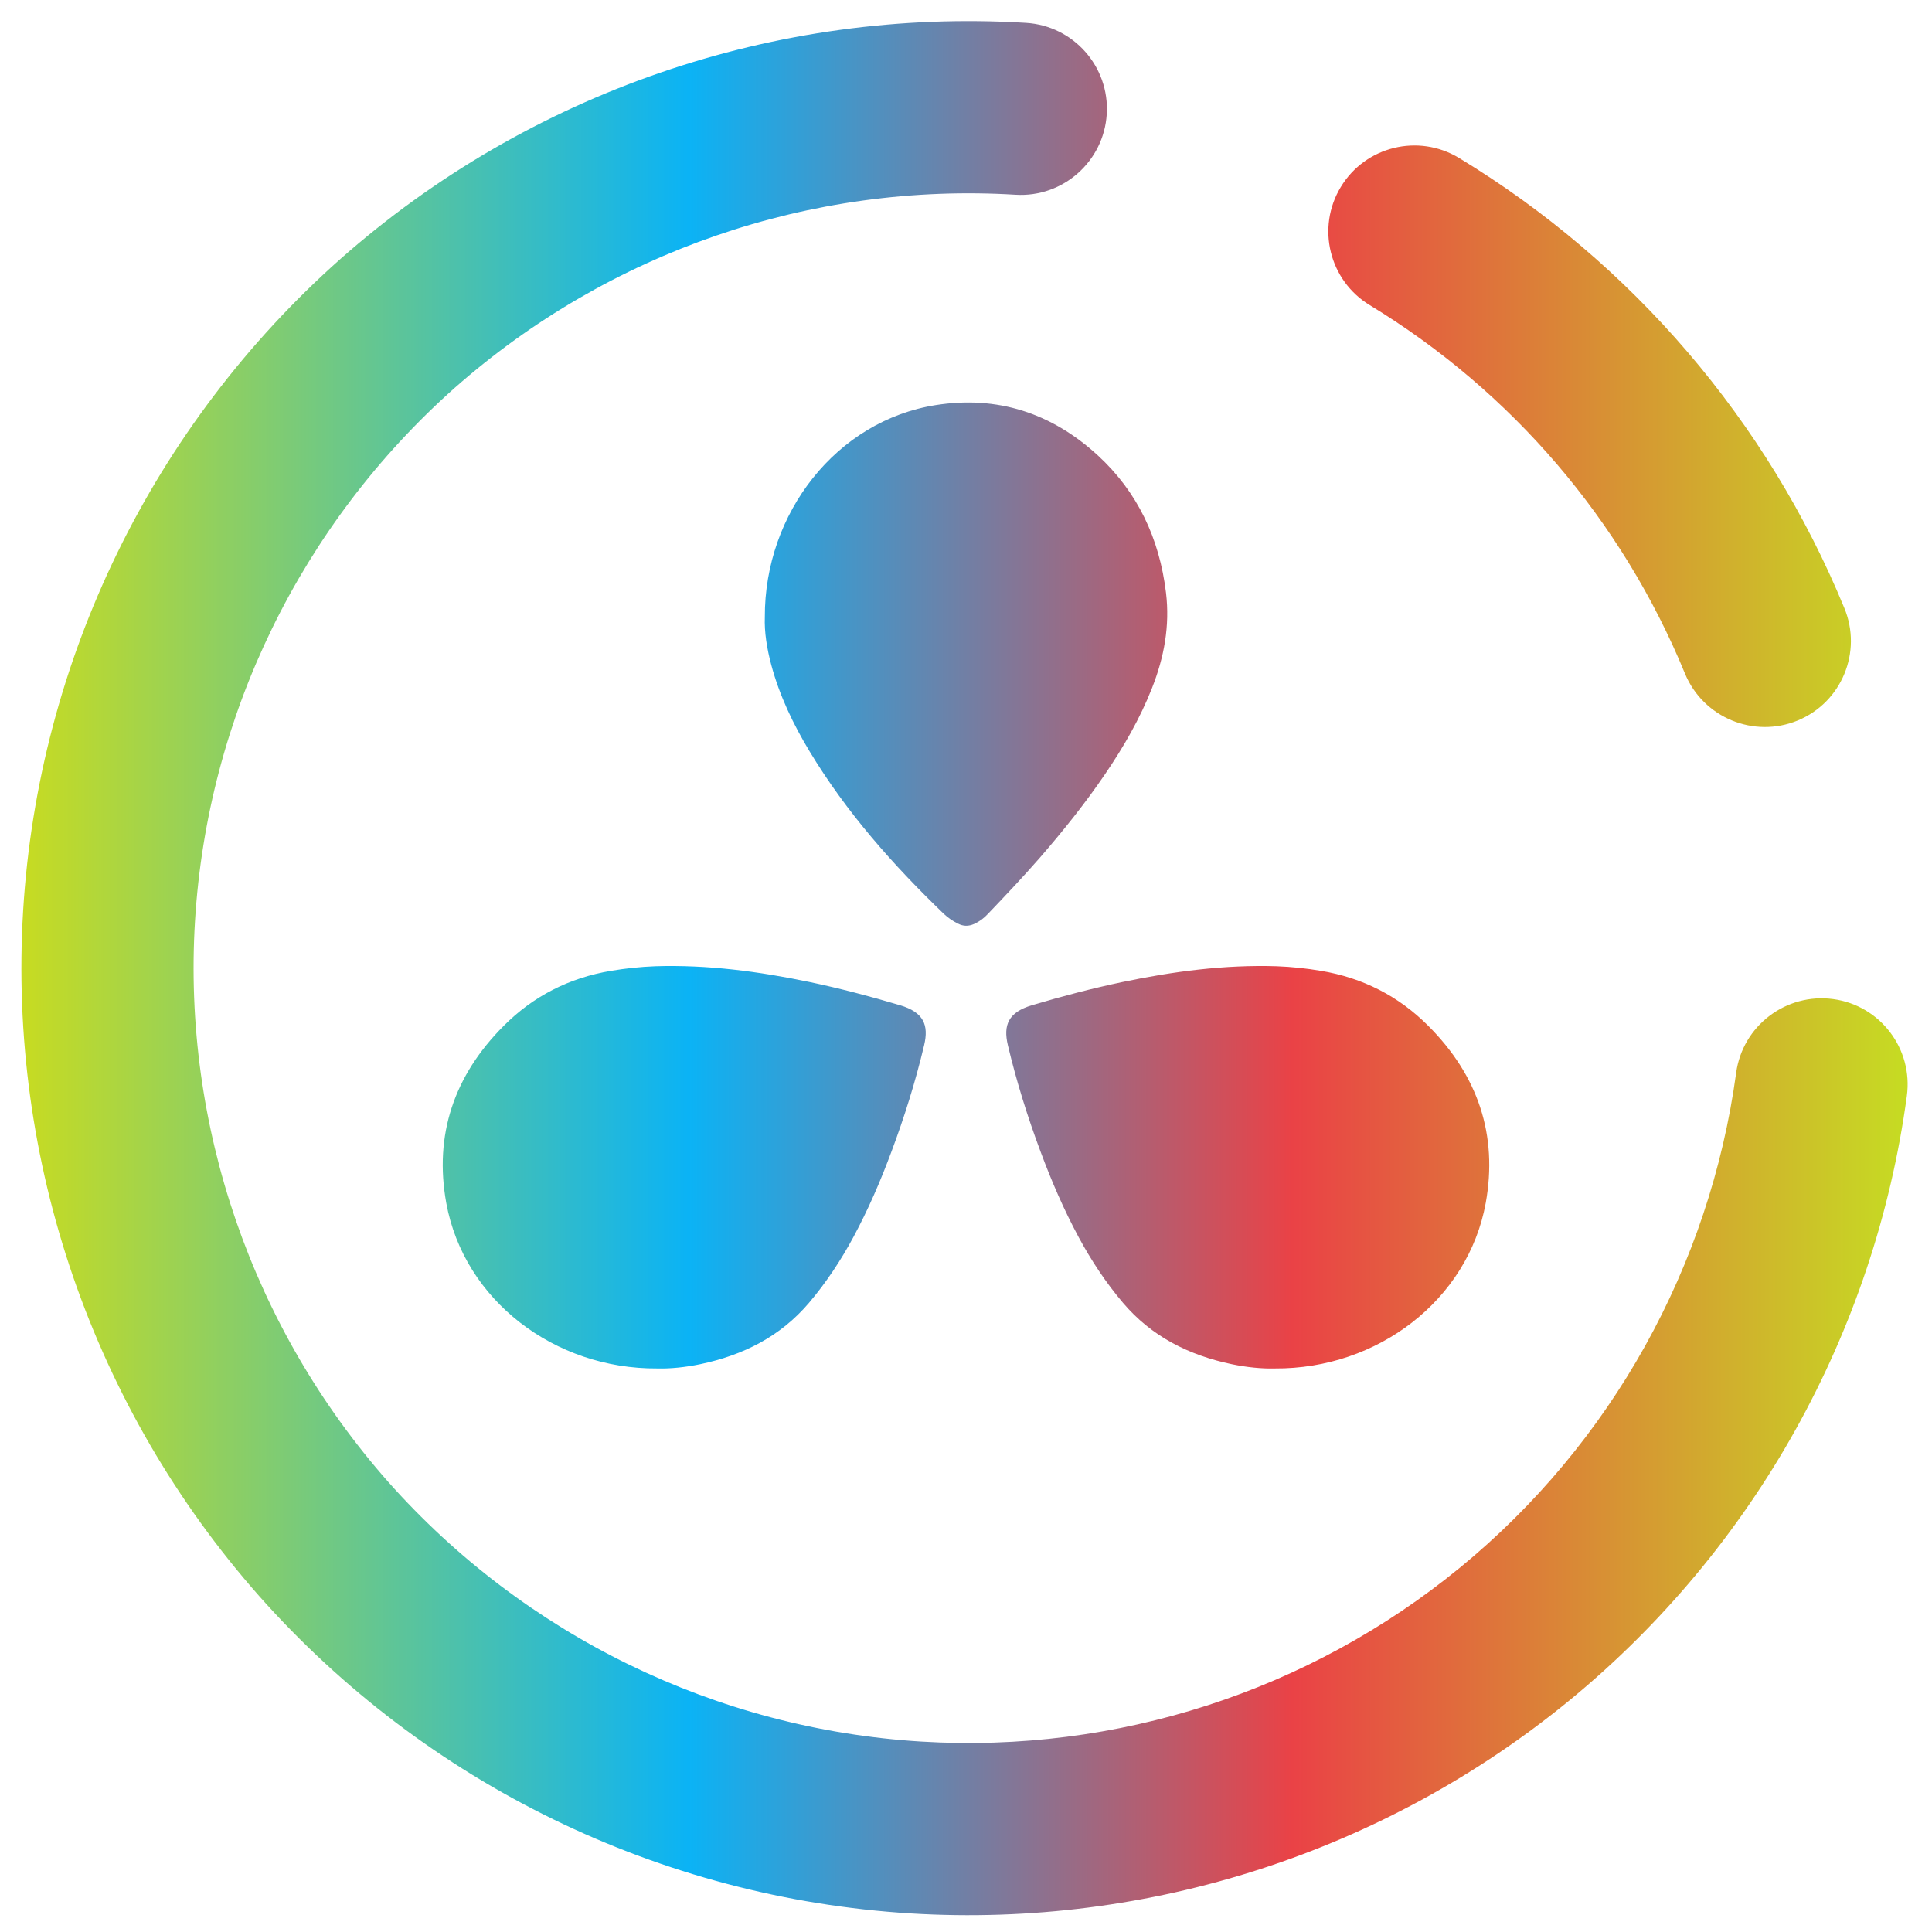
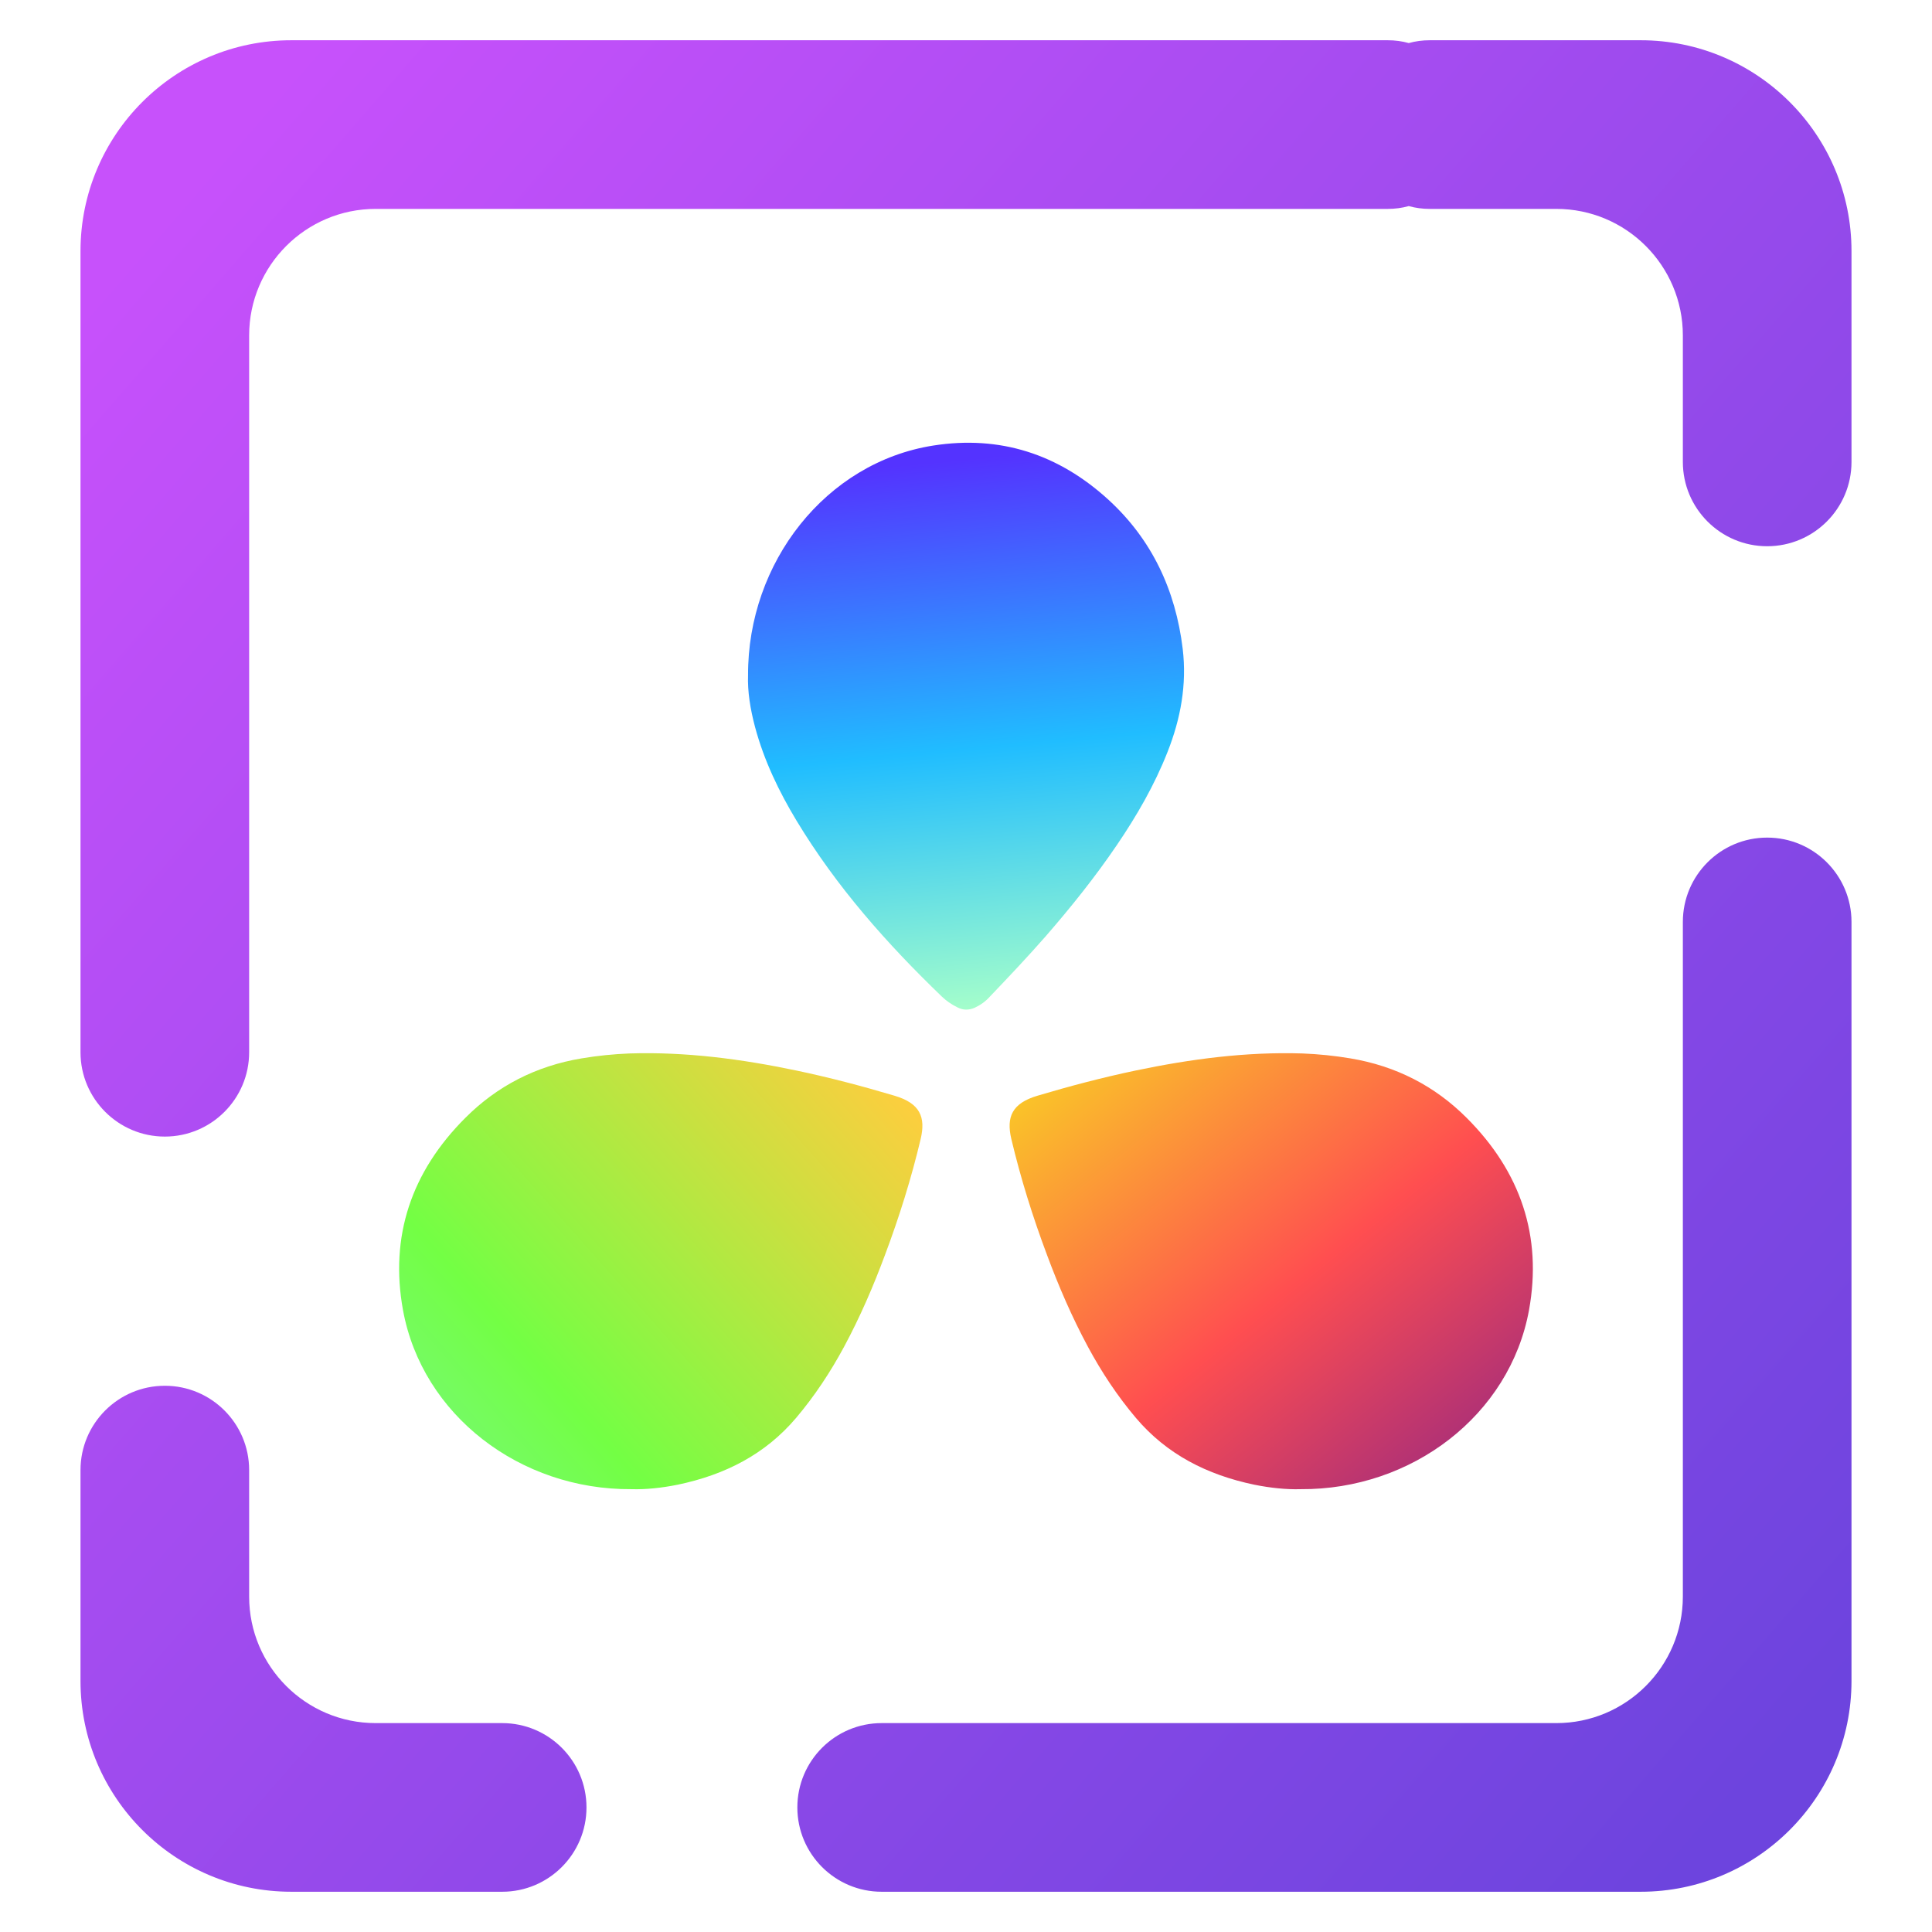
<svg xmlns="http://www.w3.org/2000/svg" style="isolation:isolate" viewBox="0 0 48 48" width="48pt" height="48pt">
-   <linearGradient id="_lgradient_52" x1="0" y1="0.5" x2="1" y2="0.5" gradientTransform="matrix(46.864,0,0,47.058,0.532,0.524)" gradientUnits="userSpaceOnUse">
-     <stop offset="0%" stop-opacity="1" style="stop-color:rgb(198,219,35)" />
-     <stop offset="35.299%" stop-opacity="1" style="stop-color:rgb(11,179,245)" />
-     <stop offset="67.5%" stop-opacity="1" style="stop-color:rgb(234,66,70)" />
-     <stop offset="100%" stop-opacity="1" style="stop-color:rgb(198,219,35)" />
+   <linearGradient id="_lgradient_9" x1="-0.513" y1="1.271" x2="1.036" y2="0.125" gradientTransform="matrix(13,0,0,10.833,9.917,26.167)" gradientUnits="userSpaceOnUse">
+     <stop offset="0%" stop-opacity="1" style="stop-color:rgb(126,235,218)" />
+     <stop offset="49.569%" stop-opacity="1" style="stop-color:rgb(115,255,68)" />
+     <stop offset="98.696%" stop-opacity="1" style="stop-color:rgb(255,205,62)" />
  </linearGradient>
-   <path d=" M 43.135 26.652 L 43.135 26.652 C 43.295 25.484 44.375 24.664 45.545 24.822 L 45.545 24.822 C 46.715 24.979 47.535 26.058 47.375 27.231 L 47.375 27.231 C 46.578 33.108 43.583 38.476 38.992 42.246 C 34.402 46.006 28.554 47.9 22.629 47.539 C 16.405 47.159 10.578 44.318 6.437 39.651 C 2.308 34.975 0.196 28.845 0.575 22.622 C 0.954 16.398 3.795 10.571 8.462 6.43 C 13.139 2.301 19.268 0.188 25.492 0.568 L 25.492 0.568 C 26.67 0.64 27.569 1.655 27.497 2.833 L 27.497 2.833 C 27.425 4.011 26.41 4.91 25.232 4.838 L 25.232 4.838 C 20.14 4.527 15.127 6.258 11.299 9.635 C 7.482 13.024 5.155 17.79 4.845 22.882 C 4.535 27.974 6.265 32.987 9.643 36.814 C 13.032 40.632 17.797 42.958 22.889 43.269 C 27.736 43.564 32.523 42.023 36.279 38.942 C 40.035 35.86 42.478 31.465 43.135 26.652 L 43.135 26.652 L 43.135 26.652 L 43.135 26.652 Z  M 34.033 7.582 L 34.033 7.582 C 33.023 6.97 32.7 5.654 33.312 4.645 L 33.312 4.645 C 33.923 3.635 35.239 3.312 36.249 3.924 L 36.249 3.924 C 40.547 6.532 43.908 10.455 45.821 15.104 L 45.821 15.104 C 46.275 16.196 45.757 17.449 44.665 17.9 L 44.665 17.9 C 43.573 18.351 42.318 17.83 41.864 16.738 L 41.864 16.738 C 40.297 12.924 37.556 9.725 34.033 7.582 L 34.033 7.582 L 34.033 7.582 L 34.033 7.582 Z  M 16.329 33.999 C 16.655 34.008 17.022 33.97 17.388 33.895 C 18.472 33.67 19.393 33.2 20.1 32.368 C 20.53 31.861 20.892 31.311 21.204 30.732 C 21.57 30.051 21.877 29.341 22.144 28.622 C 22.47 27.753 22.747 26.865 22.96 25.967 C 23.079 25.464 22.946 25.148 22.362 24.975 C 21.62 24.754 20.872 24.557 20.11 24.397 C 18.848 24.134 17.577 23.965 16.28 24.006 C 15.913 24.02 15.547 24.058 15.186 24.119 C 14.136 24.293 13.246 24.754 12.519 25.482 C 11.276 26.723 10.782 28.203 11.088 29.891 C 11.529 32.302 13.776 34.018 16.329 33.999 L 16.329 33.999 L 16.329 33.999 Z  M 19.002 15.332 C 18.988 15.703 19.053 16.109 19.161 16.516 C 19.368 17.289 19.71 17.997 20.113 18.666 C 21.031 20.187 22.189 21.49 23.444 22.7 C 23.547 22.799 23.67 22.883 23.801 22.947 C 23.932 23.016 24.063 23.016 24.199 22.957 C 24.33 22.898 24.447 22.813 24.546 22.704 C 24.982 22.248 25.413 21.792 25.825 21.321 C 26.406 20.652 26.959 19.964 27.461 19.225 C 27.916 18.556 28.323 17.853 28.623 17.09 C 28.922 16.331 29.068 15.549 28.969 14.726 C 28.805 13.369 28.257 12.219 27.278 11.317 C 26.12 10.253 24.77 9.826 23.252 10.064 C 20.783 10.451 18.992 12.75 19.002 15.331 L 19.002 15.332 L 19.002 15.332 Z  M 31.671 33.999 C 31.345 34.008 30.978 33.97 30.612 33.895 C 29.528 33.67 28.607 33.2 27.9 32.368 C 27.47 31.861 27.108 31.311 26.796 30.732 C 26.43 30.051 26.123 29.341 25.856 28.622 C 25.53 27.753 25.253 26.865 25.04 25.967 C 24.921 25.464 25.054 25.148 25.638 24.975 C 26.38 24.754 27.128 24.557 27.89 24.397 C 29.152 24.134 30.423 23.965 31.72 24.006 C 32.087 24.02 32.453 24.058 32.814 24.119 C 33.864 24.293 34.754 24.754 35.481 25.482 C 36.724 26.723 37.218 28.203 36.912 29.891 C 36.471 32.302 34.224 34.018 31.671 33.999 Z " fill-rule="evenodd" fill="url(#_lgradient_52)" />
+   <path d=" M 15.69 36.998 C 16.043 37.009 16.44 36.967 16.837 36.887 C 18.011 36.642 19.009 36.134 19.775 35.232 C 20.241 34.682 20.633 34.087 20.971 33.46 C 21.368 32.722 21.7 31.953 21.989 31.174 C 22.343 30.232 22.643 29.27 22.874 28.297 C 23.002 27.752 22.858 27.411 22.225 27.223 C 21.421 26.984 20.611 26.77 19.786 26.597 C 18.419 26.311 17.041 26.128 15.636 26.173 C 15.239 26.189 14.843 26.229 14.451 26.295 C 13.315 26.484 12.35 26.983 11.562 27.772 C 10.216 29.116 9.68 30.72 10.012 32.548 C 10.489 35.161 12.924 37.019 15.69 36.998 Z " fill="url(#_lgradient_9)" />
+   <linearGradient id="_lgradient_10" x1="0.431" y1="0.036" x2="0.501" y2="1.017" gradientTransform="matrix(10.833,0,0,14.083,18.583,11)" gradientUnits="userSpaceOnUse">
+     <stop offset="0%" stop-opacity="1" style="stop-color:rgb(84,51,255)" />
+     <stop offset="51.739%" stop-opacity="1" style="stop-color:rgb(32,189,255)" />
+     <stop offset="98.261%" stop-opacity="1" style="stop-color:rgb(165,254,203)" />
+   </linearGradient>
+   <path d=" M 18.585 16.776 C 18.57 17.178 18.641 17.618 18.758 18.059 C 18.982 18.896 19.352 19.663 19.789 20.388 C 20.784 22.036 22.038 23.448 23.398 24.758 C 23.51 24.866 23.642 24.956 23.784 25.026 C 23.926 25.101 24.069 25.101 24.216 25.037 C 24.358 24.972 24.485 24.881 24.591 24.763 C 25.063 24.269 25.53 23.775 25.977 23.265 C 26.607 22.54 27.206 21.794 27.749 20.994 C 28.242 20.269 28.683 19.507 29.008 18.68 C 29.332 17.859 29.49 17.011 29.384 16.12 C 29.206 14.65 28.612 13.404 27.551 12.427 C 26.296 11.274 24.835 10.812 23.19 11.069 C 20.514 11.488 18.575 13.979 18.585 16.776 L 18.585 16.776 Z " fill="url(#_lgradient_10)" />
+   <linearGradient id="_lgradient_11" x1="-0.014" y1="0.01" x2="1.016" y2="1.072" gradientTransform="matrix(13,0,0,10.833,25.083,26.167)" gradientUnits="userSpaceOnUse">
+     <stop offset="0%" stop-opacity="1" style="stop-color:rgb(249,212,35)" />
+     <stop offset="51.562%" stop-opacity="1" style="stop-color:rgb(255,78,80)" />
+     <stop offset="99.13%" stop-opacity="1" style="stop-color:rgb(138,35,135)" />
+   </linearGradient>
+   <path d=" M 32.31 36.998 C 31.957 37.009 31.56 36.967 31.163 36.887 C 29.989 36.642 28.991 36.134 28.225 35.232 C 27.759 34.682 27.367 34.087 27.029 33.46 C 26.632 32.722 26.3 31.953 26.011 31.174 C 25.657 30.232 25.357 29.27 25.126 28.297 C 24.998 27.752 25.142 27.411 25.775 27.223 C 26.579 26.984 27.389 26.77 28.214 26.597 C 29.581 26.311 30.959 26.128 32.364 26.173 C 32.761 26.189 33.157 26.229 33.549 26.295 C 34.685 26.484 35.65 26.983 36.438 27.772 C 37.784 29.116 38.32 30.72 37.988 32.548 C 37.511 35.161 35.076 37.019 32.31 36.998 Z " fill="url(#_lgradient_11)" />
+   <linearGradient id="_lgradient_12" x1="0.031" y1="0.109" x2="0.958" y2="0.975" gradientTransform="matrix(44,0,0,46,2,1)" gradientUnits="userSpaceOnUse">
+     <stop offset="0%" stop-opacity="1" style="stop-color:rgb(199,81,251)" />
+     <stop offset="97.5%" stop-opacity="1" style="stop-color:rgb(109,68,222)" />
+   </linearGradient>
+   <path d=" M 35 1.07 C 34.834 1.023 34.658 1 34.476 1 L 34.476 1 L 7.238 1 C 4.347 1 2 3.347 2 6.238 L 2 26.143 L 2 26.143 C 2 27.299 2.939 28.238 4.095 28.238 L 4.095 28.238 C 5.252 28.238 6.19 27.299 6.19 26.143 L 6.19 26.143 L 6.19 26.143 L 6.19 26.143 L 6.19 8.333 C 6.19 6.599 7.599 5.19 9.333 5.19 L 34.476 5.19 L 34.476 5.19 C 34.658 5.19 34.834 5.167 35 5.12 C 35.166 5.167 35.342 5.19 35.524 5.19 L 35.524 5.19 L 38.667 5.19 C 40.401 5.19 41.81 6.599 41.81 8.333 L 41.81 11.476 L 41.81 11.476 C 41.81 12.633 42.748 13.571 43.905 13.571 L 43.905 13.571 C 45.061 13.571 46 12.633 46 11.476 L 46 11.476 L 46 6.238 C 46 3.347 43.653 1 40.762 1 L 35.524 1 L 35.524 1 C 35.342 1 35.166 1.023 35 1.07 Z  M 12.476 42.81 L 12.476 42.81 C 13.633 42.81 14.571 43.748 14.571 44.905 L 14.571 44.905 C 14.571 46.061 13.633 47 12.476 47 L 12.476 47 L 7.238 47 C 4.347 47 2 44.653 2 41.762 L 2 36.524 L 2 36.524 C 2 35.367 2.939 34.429 4.095 34.429 L 4.095 34.429 C 5.252 34.429 6.19 35.367 6.19 36.524 L 6.19 36.524 L 6.19 39.667 C 6.19 41.401 7.599 42.81 9.333 42.81 L 12.476 42.81 L 12.476 42.81 L 12.476 42.81 Z  M 41.81 22.905 L 41.81 22.905 C 41.81 21.748 42.748 20.81 43.905 20.81 L 43.905 20.81 C 45.061 20.81 46 21.748 46 22.905 L 46 22.905 L 46 41.762 C 46 44.653 43.653 47 40.762 47 L 21.905 47 L 21.905 47 C 20.748 47 19.81 46.061 19.81 44.905 L 19.81 44.905 C 19.81 43.748 20.748 42.81 21.905 42.81 L 21.905 42.81 L 38.667 42.81 C 40.401 42.81 41.81 41.401 41.81 39.667 L 41.81 22.905 L 41.81 22.905 Z " fill-rule="evenodd" fill="url(#_lgradient_12)" />
</svg>
